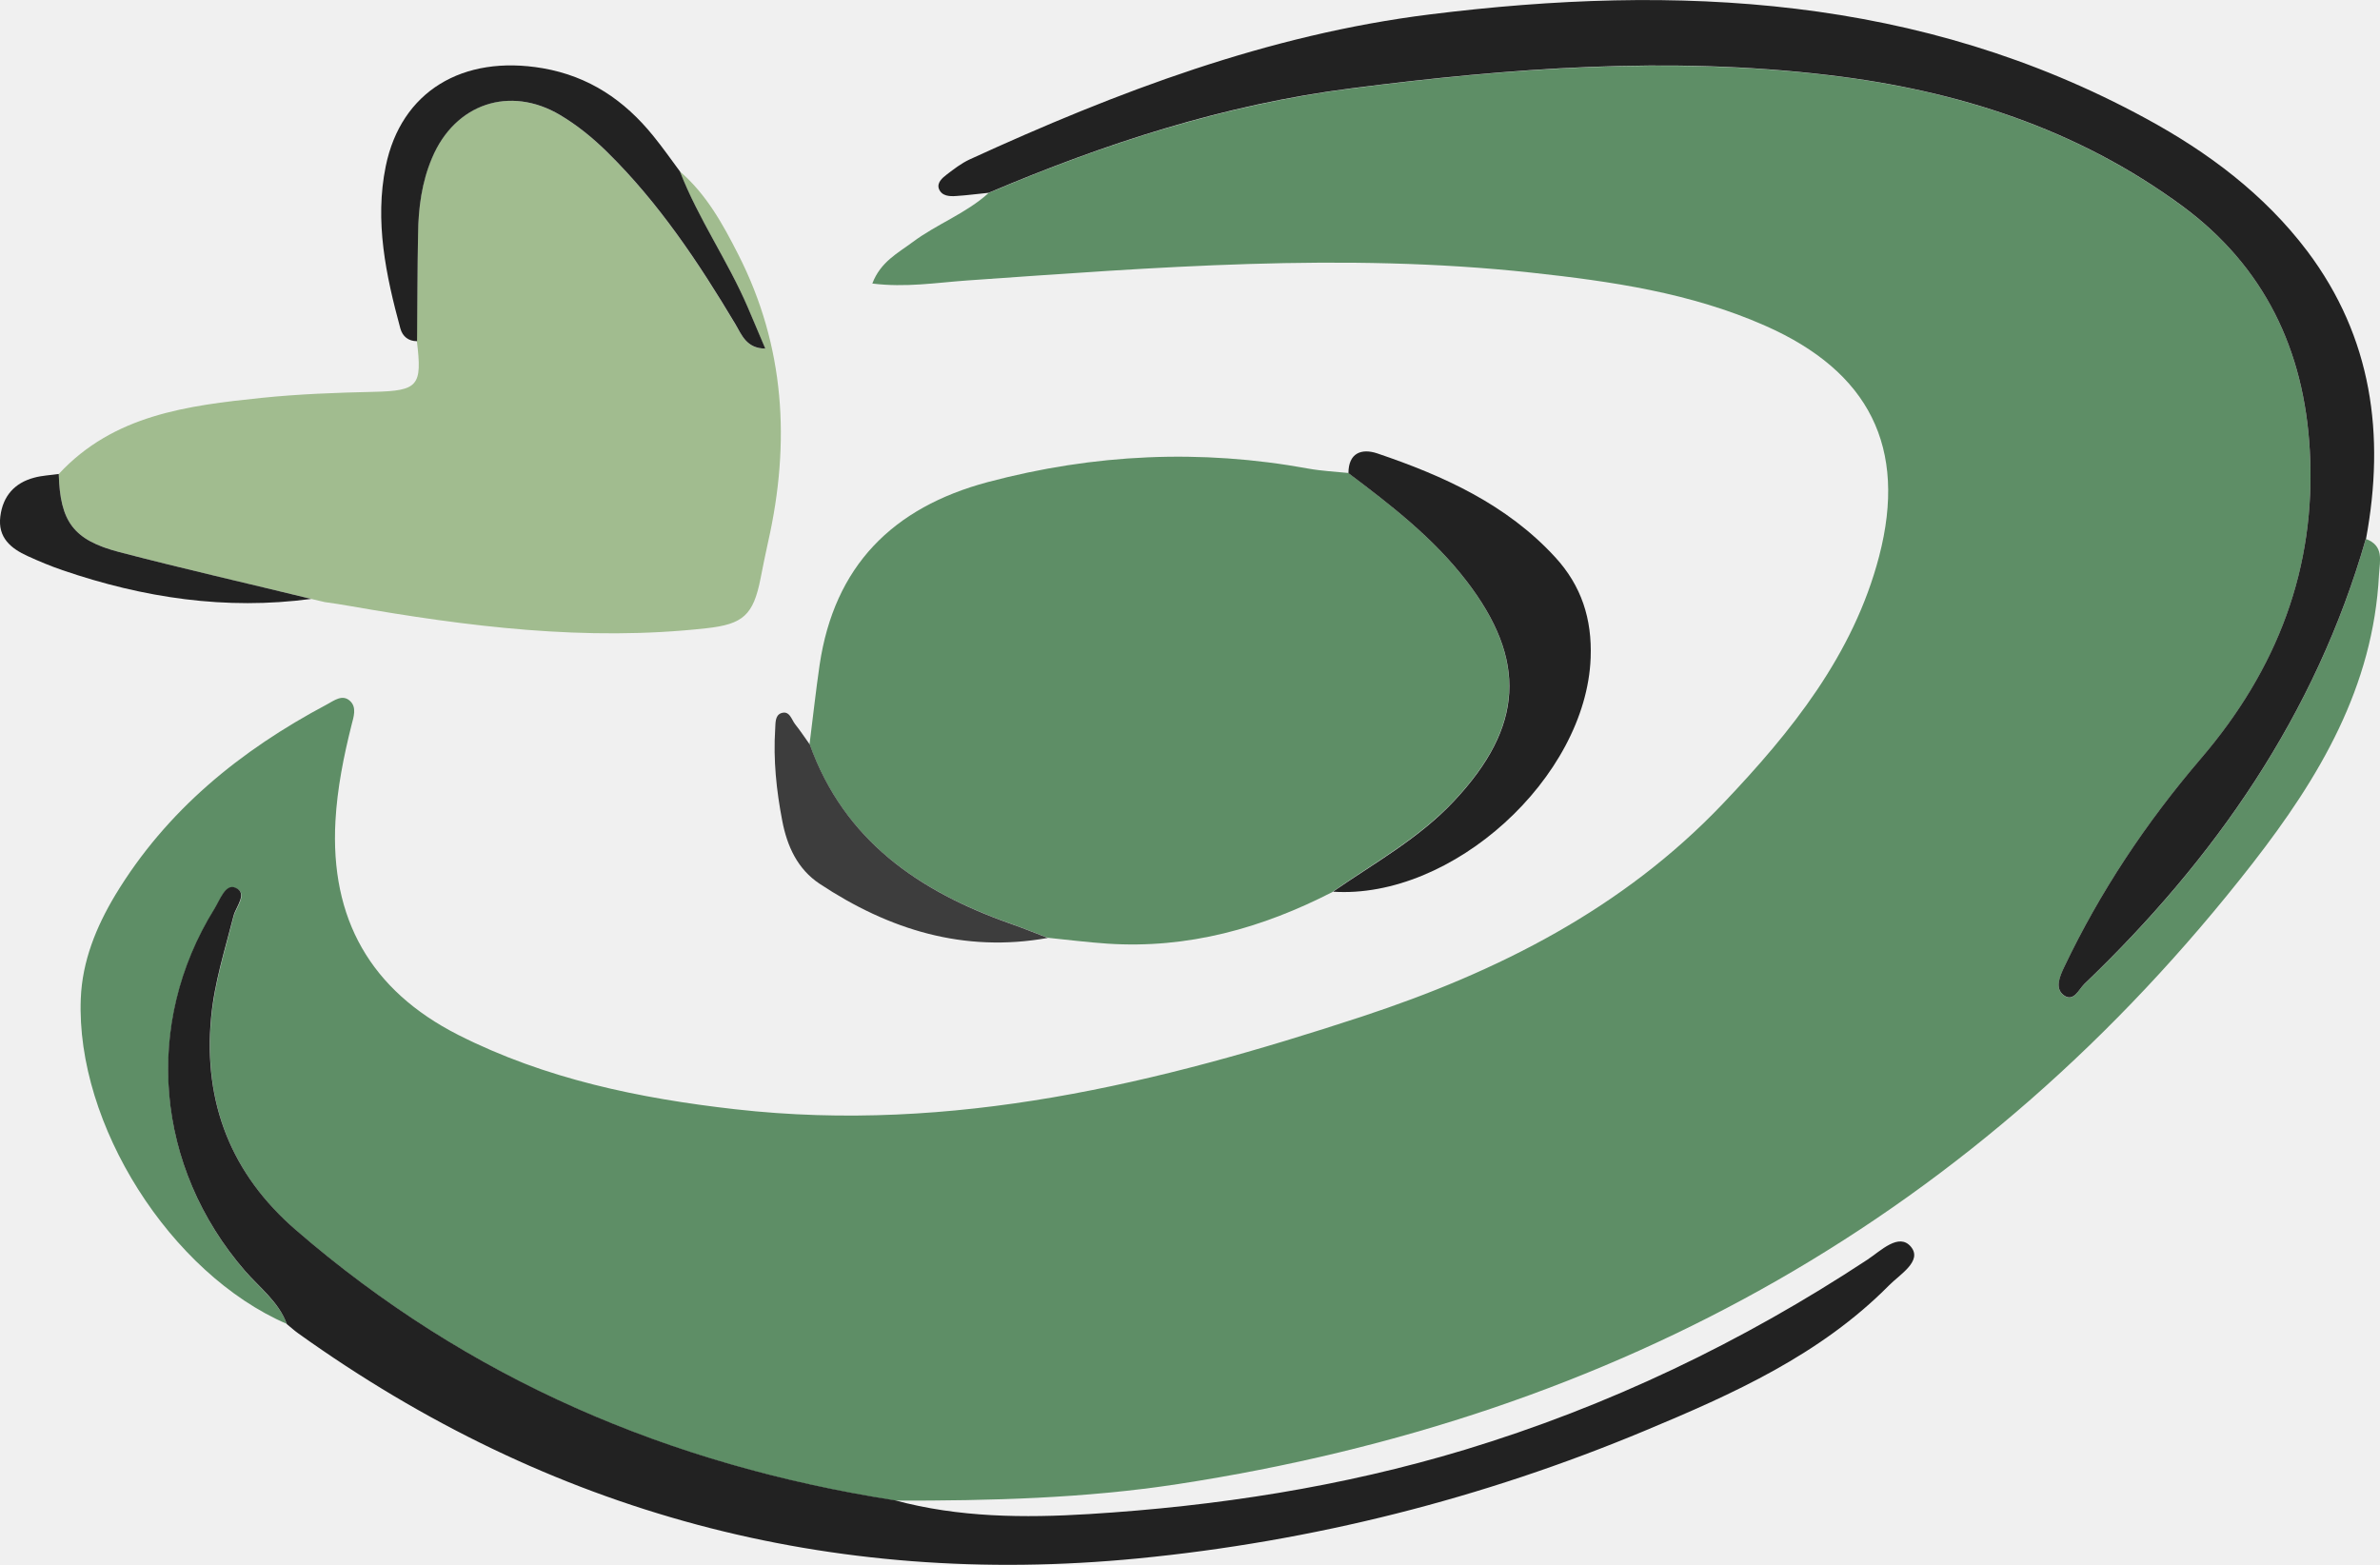
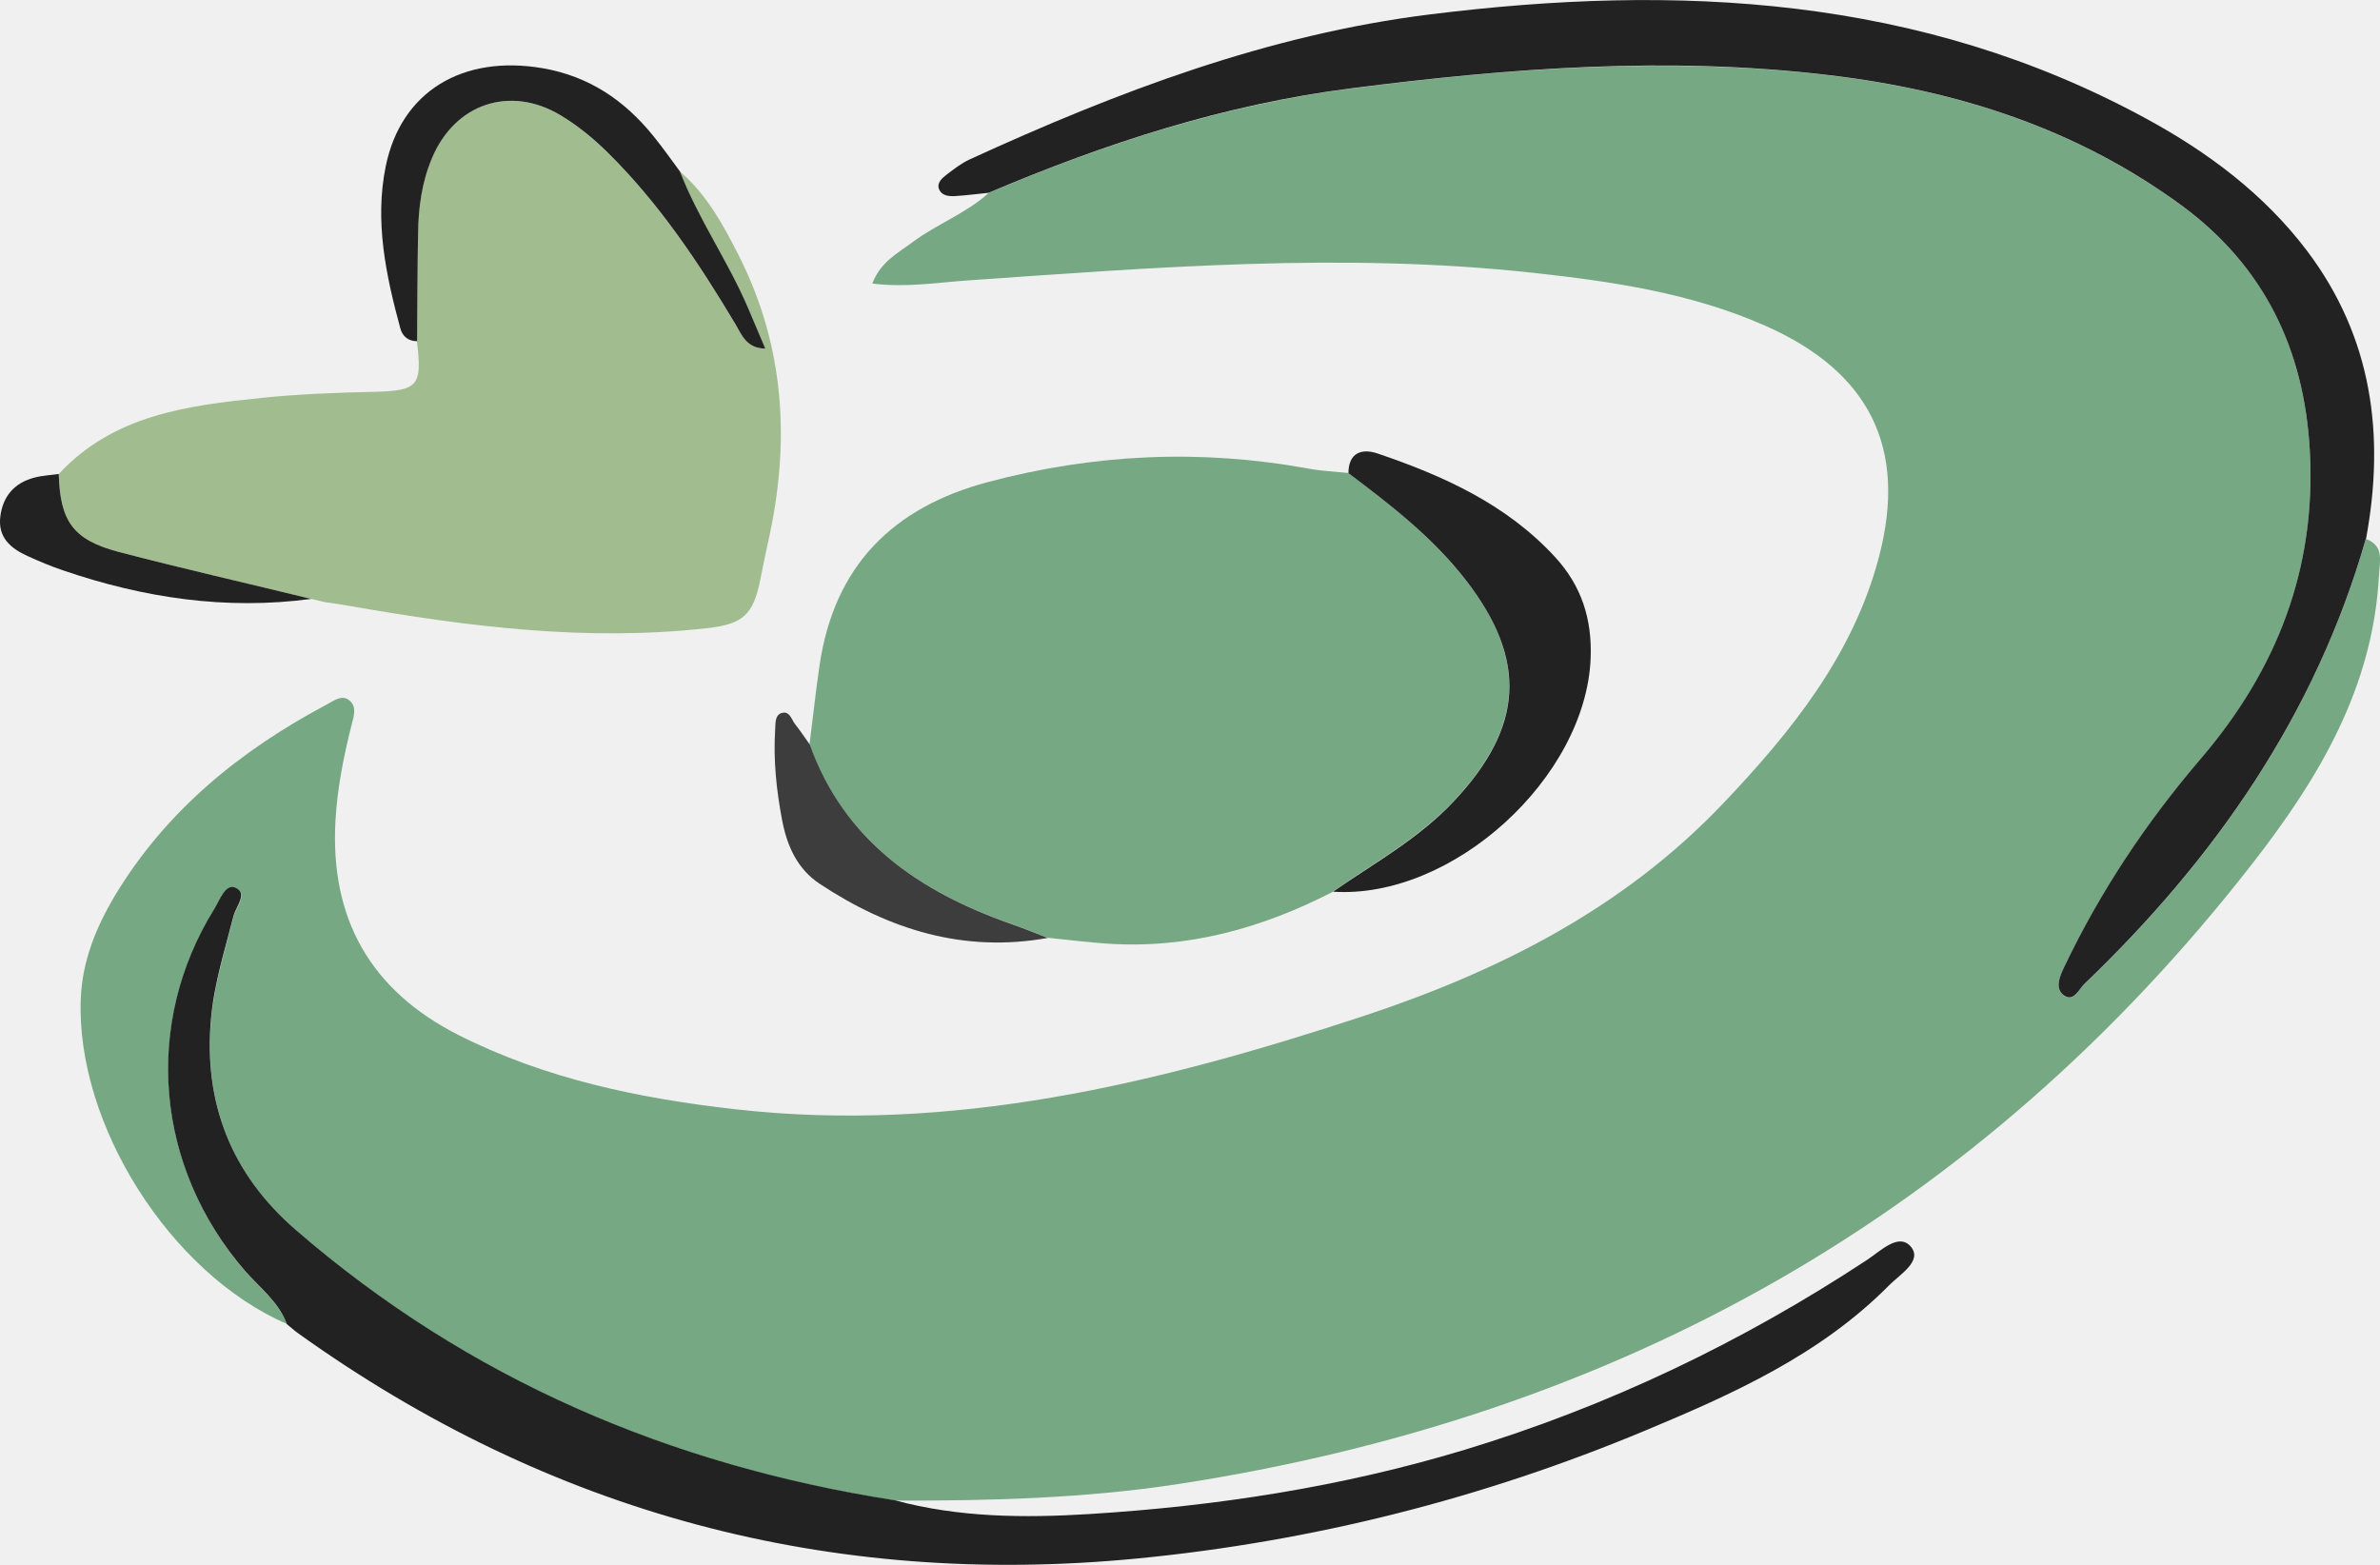
<svg xmlns="http://www.w3.org/2000/svg" width="73" height="48" viewBox="0 0 73 48" fill="none">
  <g clip-path="url(#clip0_1_157)">
-     <path d="M8.797 40.609C5.229 39.067 2.323 34.489 2.478 30.627C2.524 29.475 2.953 28.426 3.536 27.454C5.106 24.856 7.377 23.015 10.03 21.606C10.242 21.493 10.505 21.282 10.738 21.503C10.949 21.698 10.846 21.992 10.784 22.233C10.541 23.2 10.345 24.177 10.289 25.18C10.123 28.179 11.362 30.375 14.052 31.743C16.726 33.096 19.606 33.692 22.559 34.026C29.213 34.777 35.511 33.239 41.758 31.187C45.95 29.809 49.785 27.87 52.846 24.651C54.942 22.449 56.847 20.089 57.637 17.065C58.509 13.722 57.327 11.397 54.147 9.993C51.855 8.98 49.424 8.63 46.972 8.363C41.19 7.735 35.424 8.203 29.652 8.604C28.718 8.671 27.778 8.825 26.756 8.697C27.009 8.028 27.546 7.761 28 7.421C28.738 6.871 29.632 6.547 30.323 5.92C33.896 4.402 37.54 3.22 41.438 2.716C46.326 2.088 51.189 1.728 56.099 2.309C60.043 2.777 63.718 3.955 66.939 6.326C69.459 8.177 70.677 10.739 70.847 13.825C71.049 17.435 69.841 20.547 67.507 23.272C65.835 25.227 64.415 27.351 63.31 29.675C63.176 29.958 63.021 30.318 63.295 30.529C63.599 30.761 63.754 30.354 63.93 30.19C67.941 26.348 71.023 21.92 72.566 16.53C73.129 16.741 72.995 17.193 72.969 17.63C72.793 21.071 71.147 23.838 69.092 26.482C60.688 37.277 49.61 43.448 36.141 45.521C33.266 45.963 30.359 46.035 27.453 46.03C20.556 44.955 14.367 42.317 9.075 37.734C7.108 36.032 6.236 33.841 6.479 31.234C6.577 30.159 6.907 29.135 7.17 28.096C7.243 27.819 7.625 27.402 7.222 27.238C6.912 27.114 6.747 27.618 6.582 27.886C4.383 31.424 4.765 35.816 7.527 39C7.976 39.519 8.549 39.941 8.802 40.62L8.797 40.609Z" fill="#5E8E66" />
-     <path d="M40.88 27.356C38.712 28.472 36.43 29.11 33.963 28.945C33.354 28.904 32.744 28.827 32.135 28.765C31.758 28.621 31.382 28.467 31 28.333C28.181 27.34 25.884 25.777 24.831 22.825C24.934 22.012 25.022 21.2 25.14 20.392C25.59 17.368 27.37 15.568 30.303 14.786C33.555 13.922 36.828 13.768 40.137 14.375C40.539 14.447 40.953 14.467 41.355 14.508C42.661 15.491 43.952 16.489 44.964 17.8C46.848 20.243 46.729 22.285 44.602 24.558C43.518 25.715 42.15 26.461 40.875 27.351L40.88 27.356Z" fill="#5E8E66" />
+     <path d="M8.797 40.609C5.229 39.067 2.323 34.489 2.478 30.627C2.524 29.475 2.953 28.426 3.536 27.454C5.106 24.856 7.377 23.015 10.03 21.606C10.242 21.493 10.505 21.282 10.738 21.503C10.949 21.698 10.846 21.992 10.784 22.233C10.541 23.2 10.345 24.177 10.289 25.18C10.123 28.179 11.362 30.375 14.052 31.743C16.726 33.096 19.606 33.692 22.559 34.026C29.213 34.777 35.511 33.239 41.758 31.187C45.95 29.809 49.785 27.87 52.846 24.651C54.942 22.449 56.847 20.089 57.637 17.065C58.509 13.722 57.327 11.397 54.147 9.993C51.855 8.98 49.424 8.63 46.972 8.363C41.19 7.735 35.424 8.203 29.652 8.604C28.718 8.671 27.778 8.825 26.756 8.697C27.009 8.028 27.546 7.761 28 7.421C28.738 6.871 29.632 6.547 30.323 5.92C33.896 4.402 37.54 3.22 41.438 2.716C46.326 2.088 51.189 1.728 56.099 2.309C60.043 2.777 63.718 3.955 66.939 6.326C69.459 8.177 70.677 10.739 70.847 13.825C71.049 17.435 69.841 20.547 67.507 23.272C65.835 25.227 64.415 27.351 63.31 29.675C63.176 29.958 63.021 30.318 63.295 30.529C63.599 30.761 63.754 30.354 63.93 30.19C67.941 26.348 71.023 21.92 72.566 16.53C73.129 16.741 72.995 17.193 72.969 17.63C72.793 21.071 71.147 23.838 69.092 26.482C60.688 37.277 49.61 43.448 36.141 45.521C33.266 45.963 30.359 46.035 27.453 46.03C20.556 44.955 14.367 42.317 9.075 37.734C7.108 36.032 6.236 33.841 6.479 31.234C6.577 30.159 6.907 29.135 7.17 28.096C7.243 27.819 7.625 27.402 7.222 27.238C6.912 27.114 6.747 27.618 6.582 27.886C4.383 31.424 4.765 35.816 7.527 39C7.976 39.519 8.549 39.941 8.802 40.62L8.797 40.609Z" fill="#75A883" />
+     <path d="M40.88 27.356C38.712 28.472 36.43 29.11 33.963 28.945C33.354 28.904 32.744 28.827 32.135 28.765C31.758 28.621 31.382 28.467 31 28.333C28.181 27.34 25.884 25.777 24.831 22.825C24.934 22.012 25.022 21.2 25.14 20.392C25.59 17.368 27.37 15.568 30.303 14.786C33.555 13.922 36.828 13.768 40.137 14.375C40.539 14.447 40.953 14.467 41.355 14.508C42.661 15.491 43.952 16.489 44.964 17.8C46.848 20.243 46.729 22.285 44.602 24.558C43.518 25.715 42.15 26.461 40.875 27.351L40.88 27.356Z" fill="#75A883" />
    <path d="M20.856 5.261C21.671 5.961 22.177 6.887 22.647 7.812C24.077 10.62 24.247 13.578 23.561 16.617C23.478 16.993 23.401 17.368 23.328 17.744C23.106 18.875 22.786 19.148 21.666 19.271C17.975 19.682 14.341 19.22 10.722 18.587C10.469 18.541 10.216 18.505 9.963 18.469C9.824 18.438 9.684 18.402 9.545 18.371C7.583 17.898 5.617 17.445 3.665 16.936C2.246 16.566 1.843 16 1.802 14.539C3.485 12.724 5.746 12.441 8.027 12.204C9.173 12.086 10.319 12.045 11.471 12.019C12.839 11.988 12.952 11.829 12.787 10.466C12.797 9.365 12.803 8.265 12.818 7.164C12.834 6.367 12.931 5.585 13.246 4.845C13.948 3.178 15.631 2.613 17.175 3.528C17.707 3.842 18.182 4.228 18.62 4.665C20.21 6.223 21.424 8.054 22.554 9.947C22.75 10.271 22.89 10.687 23.468 10.692C23.267 10.219 23.101 9.823 22.931 9.427C22.317 7.997 21.413 6.712 20.851 5.261H20.856Z" fill="#A1BC8F" />
    <path d="M72.566 16.525C71.023 21.915 67.941 26.343 63.93 30.184C63.76 30.349 63.599 30.755 63.295 30.524C63.021 30.313 63.176 29.953 63.31 29.67C64.415 27.346 65.835 25.221 67.507 23.267C69.841 20.541 71.049 17.43 70.847 13.819C70.677 10.733 69.454 8.177 66.939 6.321C63.718 3.95 60.043 2.772 56.099 2.304C51.189 1.718 46.326 2.083 41.438 2.71C37.54 3.209 33.896 4.397 30.323 5.914C29.993 5.945 29.663 5.992 29.332 6.012C29.126 6.028 28.888 6.017 28.8 5.796C28.728 5.606 28.904 5.457 29.038 5.354C29.26 5.184 29.487 5.009 29.74 4.891C34.262 2.818 38.893 1.059 43.859 0.442C51.458 -0.504 58.891 -0.134 65.814 3.631C67.729 4.67 69.448 5.956 70.77 7.704C72.763 10.353 73.16 13.346 72.572 16.525H72.566Z" fill="#222222" />
    <path d="M8.797 40.609C8.549 39.936 7.976 39.509 7.521 38.989C4.76 35.806 4.378 31.414 6.577 27.875C6.742 27.608 6.912 27.099 7.217 27.227C7.614 27.392 7.238 27.808 7.165 28.086C6.902 29.125 6.572 30.143 6.474 31.223C6.231 33.836 7.103 36.022 9.07 37.724C14.361 42.307 20.556 44.945 27.448 46.02C29.41 46.55 31.418 46.565 33.41 46.442C37.313 46.2 41.164 45.608 44.922 44.472C49.331 43.135 53.435 41.17 57.276 38.64C57.689 38.367 58.246 37.801 58.613 38.244C58.974 38.681 58.272 39.092 57.942 39.426C55.835 41.556 53.156 42.759 50.451 43.886C45.464 45.968 40.271 47.28 34.897 47.804C25.46 48.72 16.86 46.421 9.153 40.903C9.029 40.815 8.915 40.712 8.797 40.615V40.609Z" fill="#222222" />
    <path d="M40.88 27.356C42.155 26.471 43.529 25.72 44.607 24.563C46.734 22.29 46.853 20.248 44.969 17.805C43.957 16.494 42.666 15.496 41.36 14.514C41.36 13.891 41.763 13.747 42.243 13.907C44.277 14.596 46.213 15.47 47.7 17.09C48.505 17.965 48.835 18.983 48.789 20.181C48.65 23.853 44.545 27.598 40.875 27.351L40.88 27.356Z" fill="#222222" />
    <path d="M20.856 5.261C21.418 6.712 22.322 7.997 22.936 9.427C23.106 9.823 23.272 10.219 23.473 10.692C22.895 10.687 22.75 10.271 22.559 9.947C21.429 8.054 20.21 6.223 18.625 4.665C18.182 4.227 17.707 3.842 17.18 3.528C15.637 2.613 13.954 3.178 13.252 4.845C12.937 5.585 12.834 6.372 12.823 7.164C12.803 8.265 12.803 9.365 12.792 10.466C12.524 10.466 12.348 10.317 12.281 10.08C11.837 8.445 11.486 6.789 11.832 5.097C12.302 2.803 14.191 1.671 16.648 2.093C18.068 2.34 19.152 3.075 20.035 4.166C20.324 4.521 20.587 4.896 20.861 5.266L20.856 5.261Z" fill="#222222" />
    <path d="M24.836 22.83C25.889 25.777 28.186 27.346 31.005 28.338C31.387 28.472 31.764 28.626 32.14 28.77C29.564 29.233 27.267 28.518 25.14 27.109C24.459 26.656 24.144 25.957 23.994 25.18C23.814 24.249 23.716 23.308 23.777 22.357C23.788 22.177 23.772 21.951 23.953 21.878C24.216 21.781 24.273 22.064 24.387 22.213C24.547 22.413 24.686 22.624 24.836 22.835V22.83Z" fill="#3D3D3D" />
    <path d="M1.802 14.539C1.843 16 2.246 16.566 3.665 16.936C5.617 17.445 7.583 17.893 9.545 18.371C6.928 18.721 4.398 18.34 1.92 17.491C1.559 17.368 1.203 17.219 0.852 17.059C0.33 16.823 -0.072 16.488 0.01 15.841C0.088 15.218 0.444 14.812 1.048 14.652C1.291 14.586 1.549 14.575 1.802 14.539Z" fill="#222222" />
  </g>
  <defs>
    <clipPath id="clip0_1_157">
      <rect width="73" height="48" fill="white" />
    </clipPath>
  </defs>
</svg>
